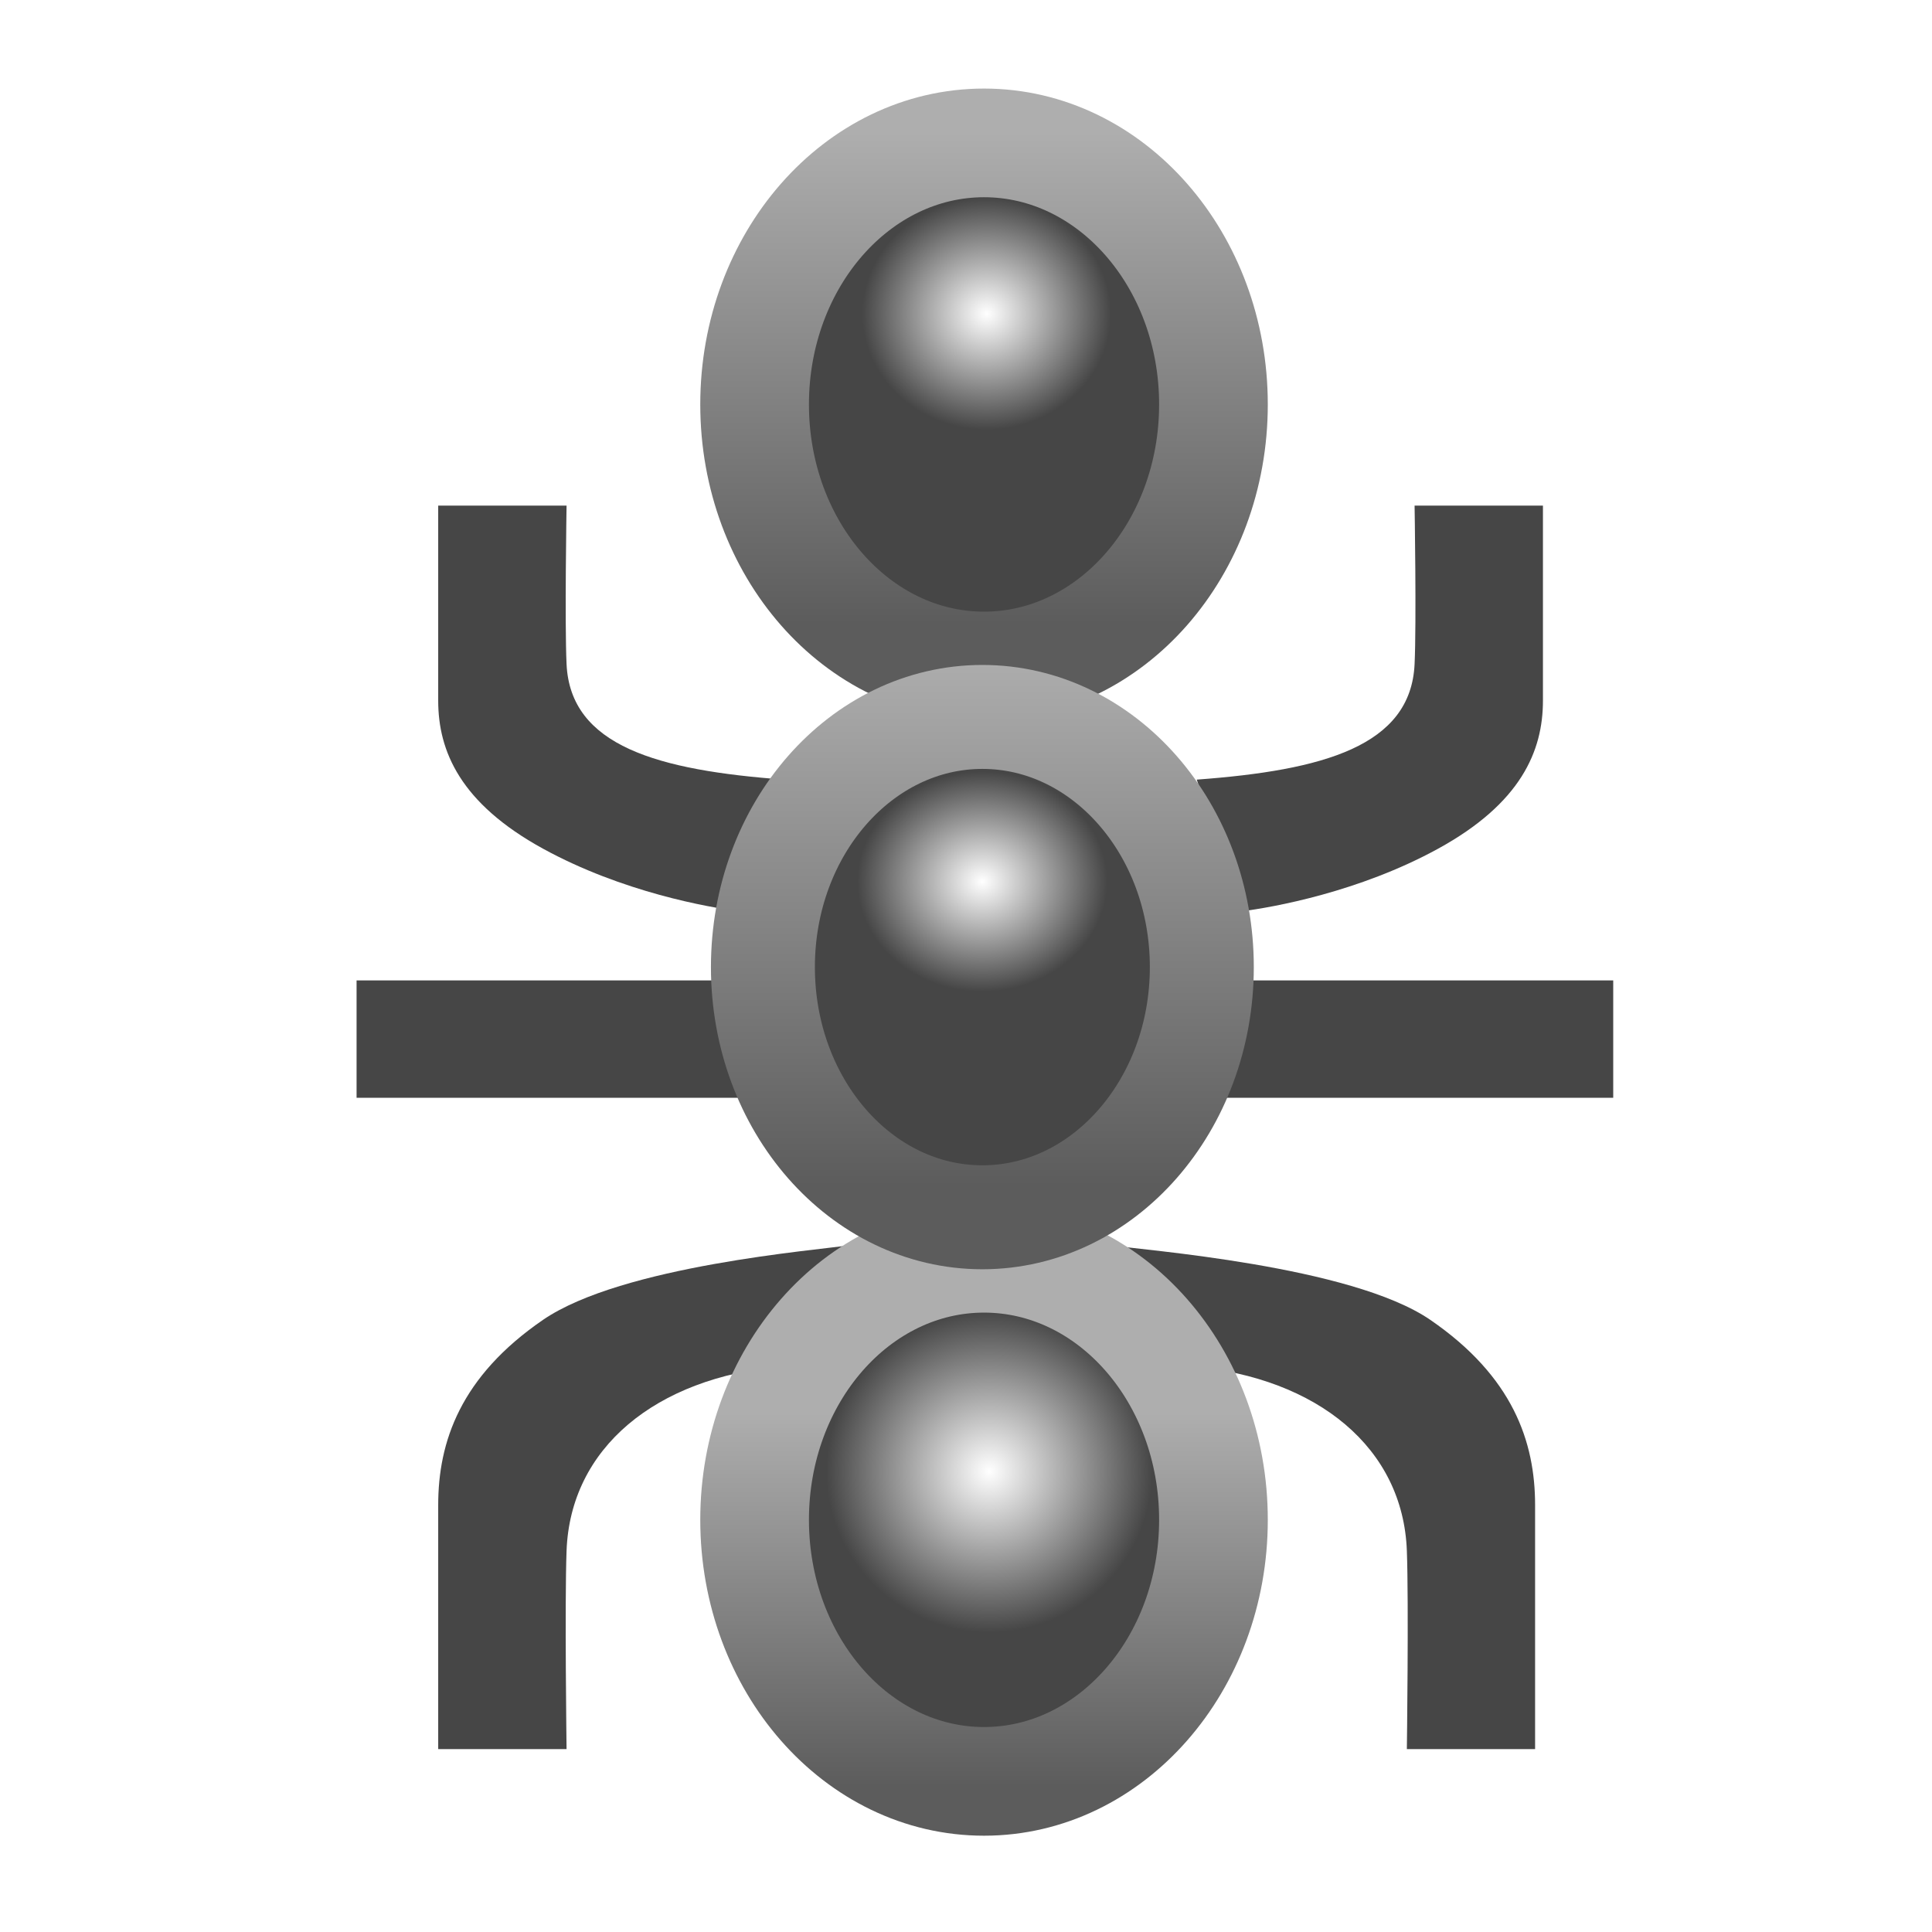
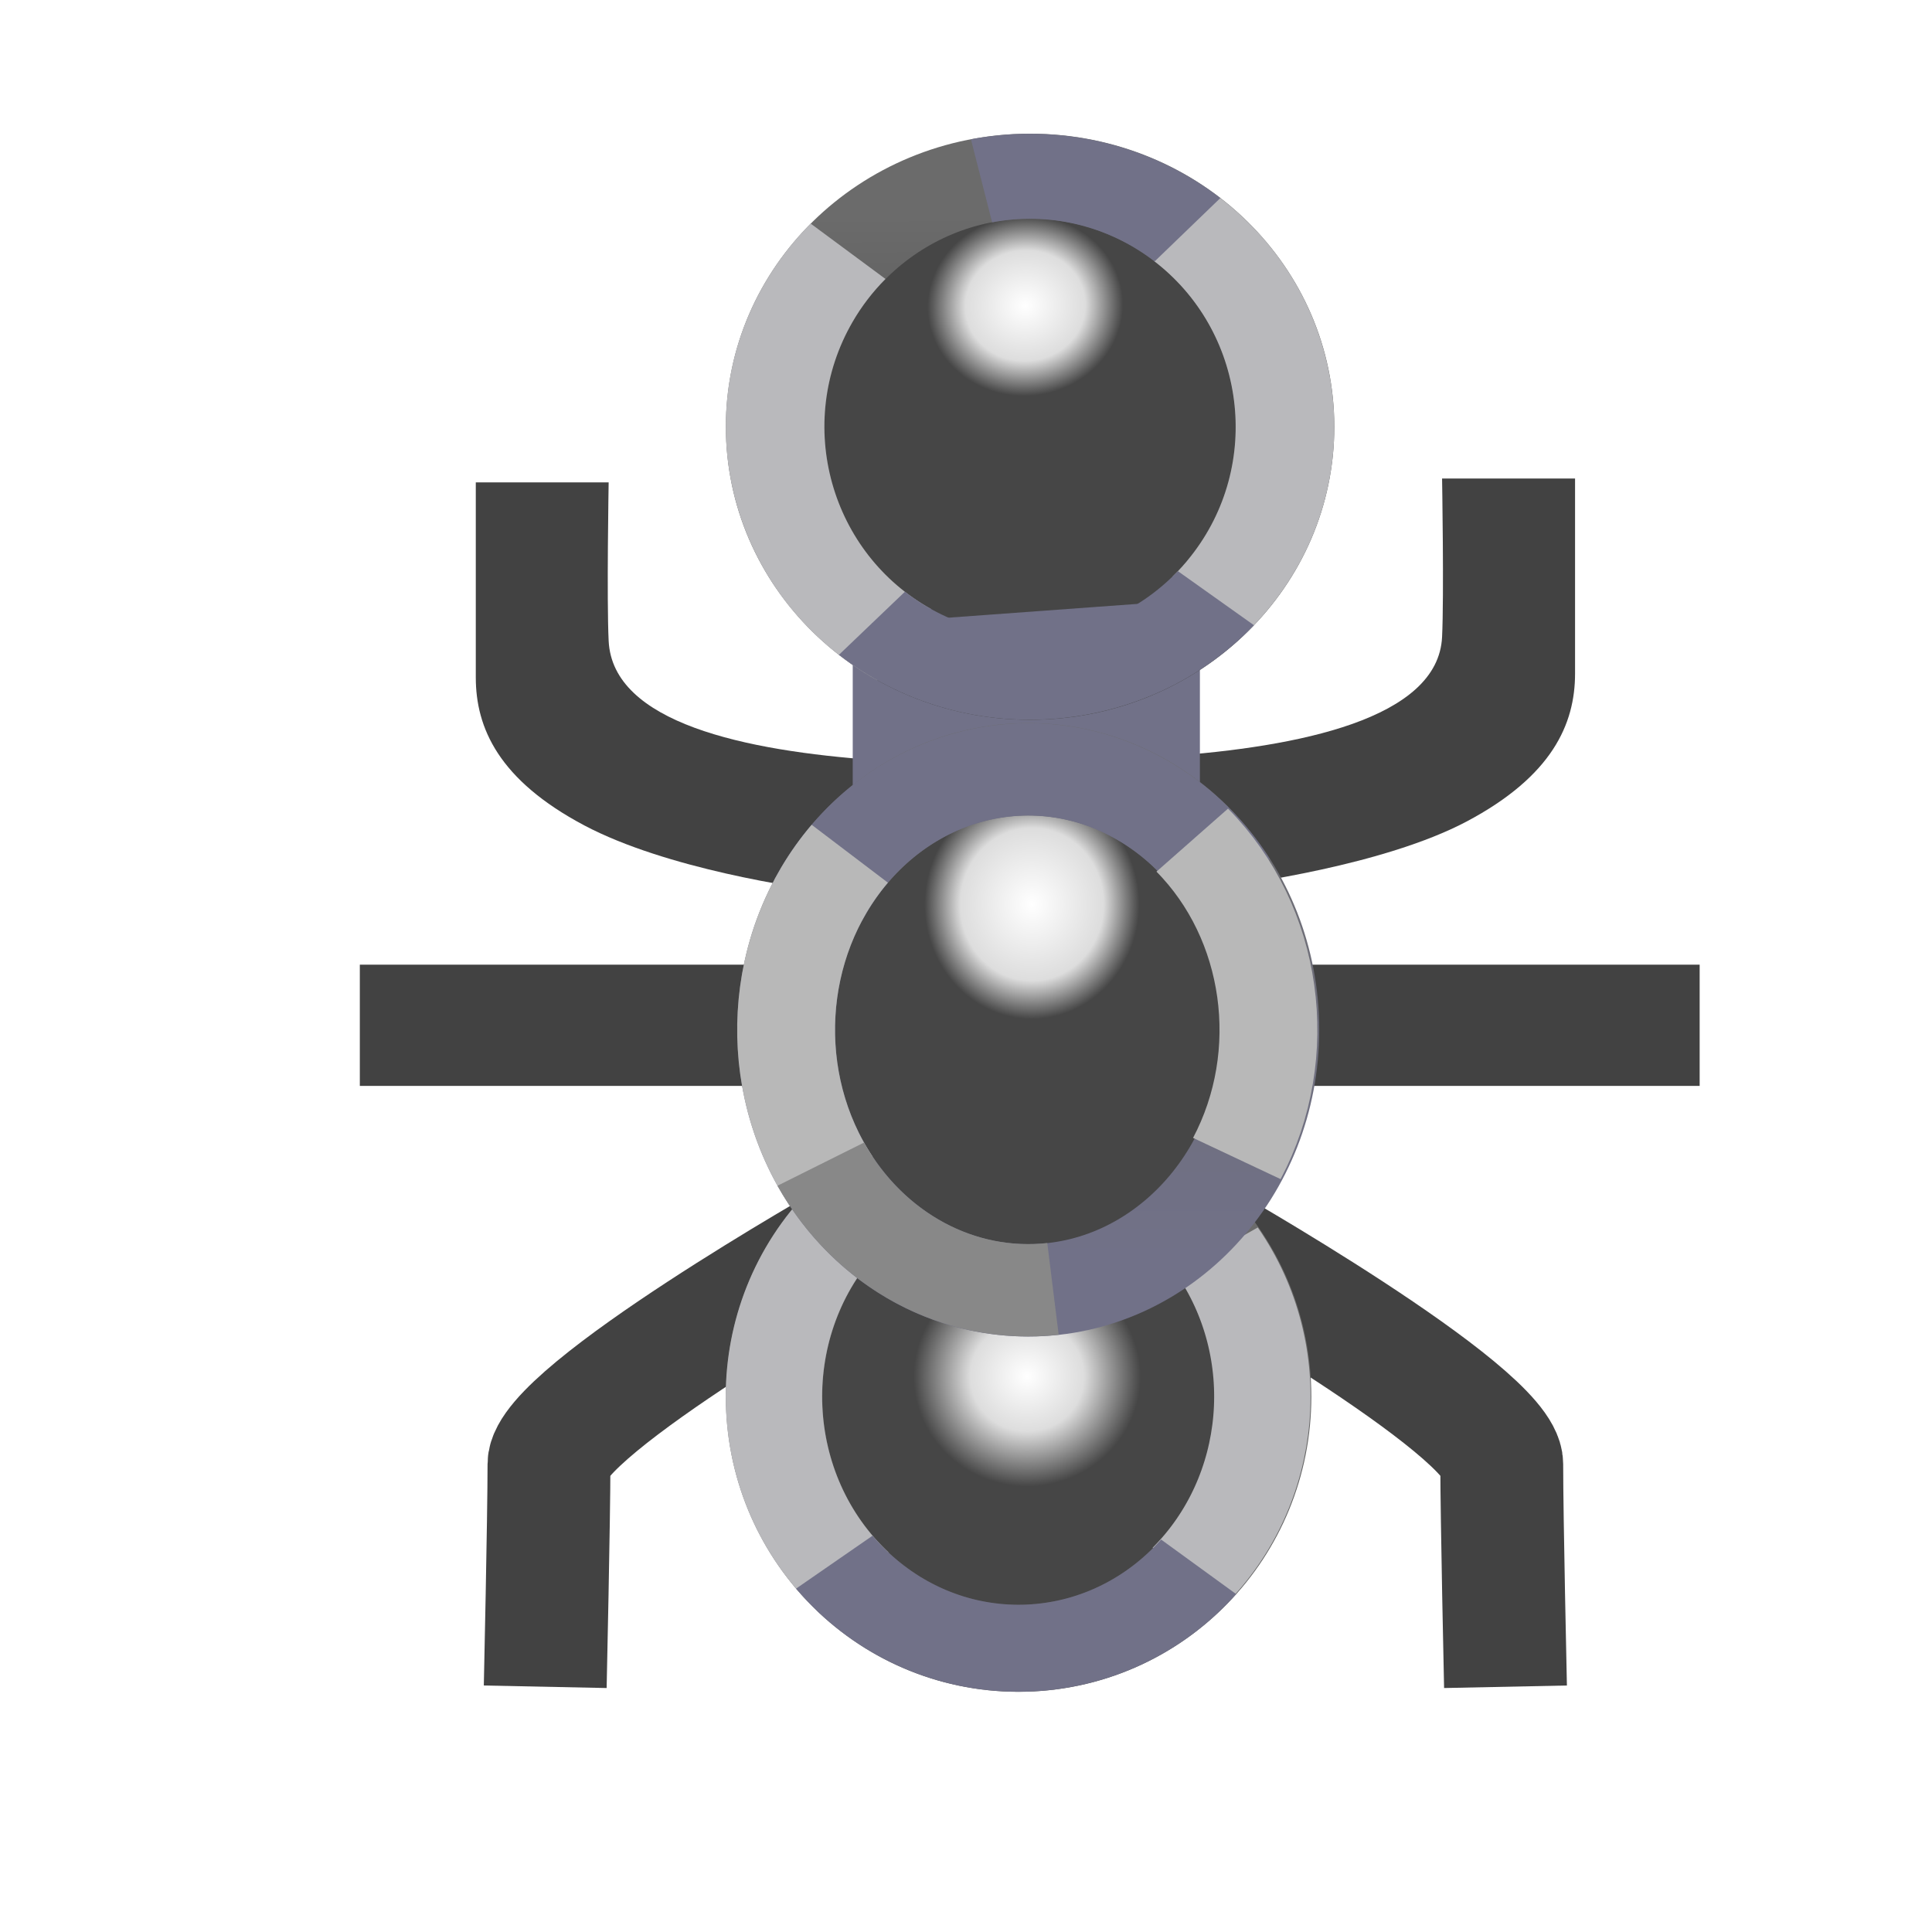
<svg xmlns="http://www.w3.org/2000/svg" xmlns:xlink="http://www.w3.org/1999/xlink" width="16" height="16" id="svg2" version="1.1">
  <defs id="defs4">
-     <radialGradient xlink:href="#linearGradient5328-5" id="radialGradient5366-0" gradientUnits="userSpaceOnUse" gradientTransform="matrix(0.4386055,0,0,0.4087992,4.40384,1.746552)" cx="7.844" cy="3.083" fx="7.844" fy="3.083" r="2.35" />
+     <linearGradient id="linearGradient3866">
+       <stop id="stop3868" offset="0" style="stop-color:#717188;stop-opacity:1" />
+       <stop id="stop3870" offset="1" style="stop-color:#6b6b6b;stop-opacity:1;" />
+     </linearGradient>
+     <linearGradient id="linearGradient3860">
+       <stop id="stop3862" offset="0" style="stop-color:#424242;stop-opacity:1" />
+       <stop id="stop3864" offset="1" style="stop-color:#6b6b6b;stop-opacity:1;" />
+     </linearGradient>
+     <linearGradient id="linearGradient3852">
+       <stop id="stop3854" offset="0" style="stop-color:#ffffff;stop-opacity:1;" />
+       <stop style="stop-color:#dddddd;stop-opacity:1;" offset="0.666" id="stop3856" />
+       <stop id="stop3858" offset="1" style="stop-color:#464646;stop-opacity:1;" />
+     </linearGradient>
+     <linearGradient id="linearGradient3844">
+       <stop id="stop3846" offset="0" style="stop-color:#ffffff;stop-opacity:1;" />
+       <stop style="stop-color:#dddddd;stop-opacity:1;" offset="0.612" id="stop3848" />
+       <stop id="stop3850" offset="1" style="stop-color:#464646;stop-opacity:1;" />
+     </linearGradient>
+     <radialGradient xlink:href="#linearGradient3844" id="radialGradient5366-0" gradientUnits="userSpaceOnUse" gradientTransform="matrix(0.3089145,0.02433326,-0.0270668,0.331368,5.462803,1.717133)" cx="7.738" cy="2.433" fx="7.738" fy="2.433" r="2.35" />
    <linearGradient id="linearGradient5328-5">
      <stop style="stop-color:#ffffff;stop-opacity:1;" offset="0" id="stop5330-9" />
+       <stop id="stop3842" offset="0.5" style="stop-color:#dddddd;stop-opacity:1;" />
      <stop style="stop-color:#464646;stop-opacity:1;" offset="1" id="stop5332-8" />
    </linearGradient>
-     <linearGradient xlink:href="#linearGradient5209-0" id="linearGradient5368-1" gradientUnits="userSpaceOnUse" x1="7.83" y1="5.575" x2="7.83" y2="1.504" />
+     <linearGradient xlink:href="#linearGradient3860" id="linearGradient5368-1" gradientUnits="userSpaceOnUse" x1="7.83" y1="5.575" x2="7.802" y2="1.931" />
    <linearGradient id="linearGradient5209-0">
-       <stop style="stop-color:#5c5c5c;stop-opacity:1;" offset="0" id="stop5211-9" />
-       <stop style="stop-color:#aeaeae;stop-opacity:1;" offset="1" id="stop5213-4" />
+       <stop style="stop-color:#4c4c4c;stop-opacity:1" offset="0" id="stop5211-9" />
+       <stop style="stop-color:#6b6b6b;stop-opacity:1;" offset="1" id="stop5213-4" />
    </linearGradient>
-     <radialGradient xlink:href="#linearGradient5328-5" id="radialGradient5370-9" gradientUnits="userSpaceOnUse" gradientTransform="matrix(0.5749207,0,0,0.5678434,3.325127,1.624137)" cx="7.899" cy="3.052" fx="7.899" fy="3.052" r="2.35" />
-     <linearGradient xlink:href="#linearGradient5209-0" id="linearGradient5372-5" gradientUnits="userSpaceOnUse" x1="7.83" y1="5.968" x2="7.83" y2="2.87" />
-     <radialGradient xlink:href="#linearGradient5328-5" id="radialGradient5374-4" gradientUnits="userSpaceOnUse" gradientTransform="matrix(0.4605153,0,0,0.4056276,4.220048,1.992399)" cx="7.822" cy="2.527" fx="7.822" fy="2.527" r="2.35" />
-     <linearGradient xlink:href="#linearGradient5209-0" id="linearGradient5376-4" gradientUnits="userSpaceOnUse" x1="7.845" y1="5.653" x2="7.845" y2="1.018" />
+     <radialGradient xlink:href="#linearGradient5328-5" id="radialGradient5370-9" gradientUnits="userSpaceOnUse" gradientTransform="matrix(0.3755342,-2.0140452e-8,1.7614747e-8,0.4029783,4.907933,2.193229)" cx="7.938" cy="3.452" fx="7.938" fy="3.452" r="2.35" />
+     <linearGradient xlink:href="#linearGradient5209-0" id="linearGradient5372-5" gradientUnits="userSpaceOnUse" x1="7.83" y1="5.968" x2="7.889" y2="3.584" />
+     <radialGradient xlink:href="#linearGradient3852" id="radialGradient5374-4" gradientUnits="userSpaceOnUse" gradientTransform="matrix(0.3588271,-0.01458857,0.01251176,0.4053733,4.98387,2.107159)" cx="7.93" cy="1.786" fx="7.93" fy="1.786" r="2.35" />
+     <linearGradient xlink:href="#linearGradient3866" id="linearGradient5376-4" gradientUnits="userSpaceOnUse" x1="7.845" y1="5.653" x2="7.845" y2="1.018" />
+     <linearGradient y2="6.984" x2="10.008" y1="5" x1="10" gradientTransform="translate(-15.01562,1046.636)" gradientUnits="userSpaceOnUse" id="linearGradient6323-7" xlink:href="#linearGradient5068-6-9" />
+     <linearGradient id="linearGradient5068-6-9">
+       <stop id="stop5070-8-0" offset="0" style="stop-color:#ffffff;stop-opacity:1;" />
+       <stop id="stop5072-3-6" offset="1" style="stop-color:#ffffff;stop-opacity:0;" />
+     </linearGradient>
+     <linearGradient gradientTransform="translate(-15.01562,10.2734)" gradientUnits="userSpaceOnUse" y2="1045.347" x2="12" y1="1043.362" x1="12" id="linearGradient5084-3-3" xlink:href="#linearGradient5068-6-9" />
+     <linearGradient gradientTransform="translate(-15.01562,10.2734)" gradientUnits="userSpaceOnUse" y2="1043.347" x2="15.008" y1="1043.362" x1="13" id="linearGradient5086-8-0" xlink:href="#linearGradient5068-6-9" />
+     <linearGradient gradientTransform="translate(-15.01562,10.2734)" gradientUnits="userSpaceOnUse" y2="1042.362" x2="10.008" y1="1042.362" x1="12" id="linearGradient5082-1-0" xlink:href="#linearGradient5068-6-9" />
+     <linearGradient gradientTransform="translate(-15.01562,10.2734)" gradientUnits="userSpaceOnUse" y2="1041.347" x2="8.008" y1="1041.362" x1="10" id="linearGradient5078-8-2" xlink:href="#linearGradient5068-6-9" />
+     <linearGradient gradientTransform="translate(-15.01562,10.2734)" gradientUnits="userSpaceOnUse" y2="1038.347" x2="10.008" y1="1040.362" x1="10" id="linearGradient5076-5-2" xlink:href="#linearGradient5068-6-9" />
+     <linearGradient gradientTransform="translate(-15.01562,10.2734)" gradientUnits="userSpaceOnUse" y2="1038.347" x2="10.008" y1="1038.362" x1="12" id="linearGradient5074-2-1" xlink:href="#linearGradient5068-6-9" />
+     <linearGradient gradientTransform="translate(-15.01562,10.2734)" gradientUnits="userSpaceOnUse" y2="1043.347" x2="14" y1="1041.362" x1="14" id="linearGradient5088-1-4" xlink:href="#linearGradient5068-6-9" />
+     <radialGradient xlink:href="#linearGradient4528-9-5-7-9" id="radialGradient3091-1-9-6" gradientUnits="userSpaceOnUse" gradientTransform="matrix(1.850818,-8.813921e-6,8.4531434e-6,1.775059,644.2498,572.6361)" cx="-757.205" cy="-738.838" fx="-757.205" fy="-738.838" r="3.48" />
+     <linearGradient id="linearGradient4528-9-5-7-9">
+       <stop style="stop-color:#e0c576;stop-opacity:1;" offset="0" id="stop4530-0-5-0-5" />
+       <stop style="stop-color:#9e7916;stop-opacity:1" offset="1" id="stop4532-7-9-3-3" />
+     </linearGradient>
+     <linearGradient xlink:href="#linearGradient6281-8-0-1-6-6-4-2" id="linearGradient3093-5-2-7" gradientUnits="userSpaceOnUse" gradientTransform="matrix(2.319989,0,0,2.319989,10.19969,1043.185)" x1="0.938" y1="4.844" x2="0.938" y2="7.549" />
+     <linearGradient id="linearGradient6281-8-0-1-6-6-4-2">
+       <stop id="stop6283-0-2-2-1-2-0-1" offset="0" style="stop-color:#f7f9fb;stop-opacity:1" />
+       <stop id="stop6285-5-0-9-7-6-9-9" offset="1" style="stop-color:#ffd680;stop-opacity:1" />
+     </linearGradient>
+     <radialGradient xlink:href="#linearGradient3844-6" id="radialGradient5366-0-9" gradientUnits="userSpaceOnUse" gradientTransform="matrix(0.3089145,0.02433326,-0.0270668,0.331368,5.462803,1.717133)" cx="7.738" cy="2.433" fx="7.738" fy="2.433" r="2.35" />
+     <linearGradient id="linearGradient3844-6">
+       <stop id="stop3846-3" offset="0" style="stop-color:#ffffff;stop-opacity:1;" />
+       <stop style="stop-color:#dddddd;stop-opacity:1;" offset="0.612" id="stop3848-7" />
+       <stop id="stop3850-1" offset="1" style="stop-color:#464646;stop-opacity:1;" />
+     </linearGradient>
+     <linearGradient xlink:href="#linearGradient3860-2" id="linearGradient5368-1-5" gradientUnits="userSpaceOnUse" x1="7.83" y1="5.575" x2="7.802" y2="1.931" />
+     <linearGradient id="linearGradient3860-2">
+       <stop id="stop3862-3" offset="0" style="stop-color:#424242;stop-opacity:1" />
+       <stop id="stop3864-4" offset="1" style="stop-color:#6b6b6b;stop-opacity:1;" />
+     </linearGradient>
+     <radialGradient xlink:href="#linearGradient3844-0" id="radialGradient5366-0-5" gradientUnits="userSpaceOnUse" gradientTransform="matrix(0.3089145,0.02433326,-0.0270668,0.331368,5.462803,1.717133)" cx="7.738" cy="2.433" fx="7.738" fy="2.433" r="2.35" />
+     <linearGradient id="linearGradient3844-0">
+       <stop id="stop3846-36" offset="0" style="stop-color:#ffffff;stop-opacity:1;" />
+       <stop style="stop-color:#dddddd;stop-opacity:1;" offset="0.612" id="stop3848-6" />
+       <stop id="stop3850-5" offset="1" style="stop-color:#464646;stop-opacity:1;" />
+     </linearGradient>
+     <linearGradient xlink:href="#linearGradient3860-0" id="linearGradient5368-1-0" gradientUnits="userSpaceOnUse" x1="7.83" y1="5.575" x2="7.802" y2="1.931" />
+     <linearGradient id="linearGradient3860-0">
+       <stop id="stop3862-6" offset="0" style="stop-color:#424242;stop-opacity:1" />
+       <stop id="stop3864-0" offset="1" style="stop-color:#6b6b6b;stop-opacity:1;" />
+     </linearGradient>
+     <radialGradient xlink:href="#linearGradient3844-8" id="radialGradient5366-0-7" gradientUnits="userSpaceOnUse" gradientTransform="matrix(0.3089145,0.02433326,-0.0270668,0.331368,5.462803,1.717133)" cx="7.738" cy="2.433" fx="7.738" fy="2.433" r="2.35" />
+     <linearGradient id="linearGradient3844-8">
+       <stop id="stop3846-1" offset="0" style="stop-color:#ffffff;stop-opacity:1;" />
+       <stop style="stop-color:#dddddd;stop-opacity:1;" offset="0.612" id="stop3848-4" />
+       <stop id="stop3850-19" offset="1" style="stop-color:#464646;stop-opacity:1;" />
+     </linearGradient>
+     <linearGradient xlink:href="#linearGradient3860-4" id="linearGradient5368-1-8" gradientUnits="userSpaceOnUse" x1="7.83" y1="5.575" x2="7.802" y2="1.931" />
+     <linearGradient id="linearGradient3860-4">
+       <stop id="stop3862-30" offset="0" style="stop-color:#424242;stop-opacity:1" />
+       <stop id="stop3864-9" offset="1" style="stop-color:#6b6b6b;stop-opacity:1;" />
+     </linearGradient>
+     <radialGradient xlink:href="#linearGradient3844-3" id="radialGradient5366-0-8" gradientUnits="userSpaceOnUse" gradientTransform="matrix(0.3089145,0.02433326,-0.0270668,0.331368,5.462803,1.717133)" cx="7.738" cy="2.433" fx="7.738" fy="2.433" r="2.35" />
+     <linearGradient id="linearGradient3844-3">
+       <stop id="stop3846-7" offset="0" style="stop-color:#ffffff;stop-opacity:1;" />
+       <stop style="stop-color:#dddddd;stop-opacity:1;" offset="0.612" id="stop3848-3" />
+       <stop id="stop3850-3" offset="1" style="stop-color:#464646;stop-opacity:1;" />
+     </linearGradient>
+     <linearGradient xlink:href="#linearGradient3860-9" id="linearGradient5368-1-7" gradientUnits="userSpaceOnUse" x1="7.83" y1="5.575" x2="7.802" y2="1.931" />
+     <linearGradient id="linearGradient3860-9">
+       <stop id="stop3862-5" offset="0" style="stop-color:#424242;stop-opacity:1" />
+       <stop id="stop3864-2" offset="1" style="stop-color:#6b6b6b;stop-opacity:1;" />
+     </linearGradient>
+     <radialGradient xlink:href="#linearGradient3852-6" id="radialGradient5374-4-8" gradientUnits="userSpaceOnUse" gradientTransform="matrix(0.3588271,-0.01458857,0.01251176,0.4053733,4.98387,2.107159)" cx="7.727" cy="2.862" fx="7.727" fy="2.862" r="2.35" />
+     <linearGradient id="linearGradient3852-6">
+       <stop id="stop3854-9" offset="0" style="stop-color:#ffffff;stop-opacity:1;" />
+       <stop style="stop-color:#dddddd;stop-opacity:1;" offset="0.666" id="stop3856-8" />
+       <stop id="stop3858-2" offset="1" style="stop-color:#464646;stop-opacity:1;" />
+     </linearGradient>
+     <linearGradient xlink:href="#linearGradient3866-8" id="linearGradient5376-4-1" gradientUnits="userSpaceOnUse" x1="7.845" y1="5.653" x2="7.845" y2="1.018" />
+     <linearGradient id="linearGradient3866-8">
+       <stop id="stop3868-1" offset="0" style="stop-color:#717188;stop-opacity:1" />
+       <stop id="stop3870-1" offset="1" style="stop-color:#6b6b6b;stop-opacity:1;" />
+     </linearGradient>
+     <linearGradient y2="1.018" x2="7.845" y1="5.653" x1="7.845" gradientUnits="userSpaceOnUse" id="linearGradient4515" xlink:href="#linearGradient3866-8" />
+     <radialGradient xlink:href="#linearGradient3852-4" id="radialGradient5374-4-7" gradientUnits="userSpaceOnUse" gradientTransform="matrix(0.3588271,-0.01458857,0.01251176,0.4053733,4.98387,2.107159)" cx="7.93" cy="1.786" fx="7.93" fy="1.786" r="2.35" />
+     <linearGradient id="linearGradient3852-4">
+       <stop id="stop3854-0" offset="0" style="stop-color:#ffffff;stop-opacity:1;" />
+       <stop style="stop-color:#dddddd;stop-opacity:1;" offset="0.666" id="stop3856-5" />
+       <stop id="stop3858-8" offset="1" style="stop-color:#464646;stop-opacity:1;" />
+     </linearGradient>
+     <linearGradient xlink:href="#linearGradient3866-7" id="linearGradient5376-4-6" gradientUnits="userSpaceOnUse" x1="7.845" y1="5.653" x2="7.845" y2="1.018" />
+     <linearGradient id="linearGradient3866-7">
+       <stop id="stop3868-0" offset="0" style="stop-color:#717188;stop-opacity:1" />
+       <stop id="stop3870-7" offset="1" style="stop-color:#6b6b6b;stop-opacity:1;" />
+     </linearGradient>
+     <radialGradient xlink:href="#linearGradient3852-5" id="radialGradient5374-4-3" gradientUnits="userSpaceOnUse" gradientTransform="matrix(0.3588271,-0.01458857,0.01251176,0.4053733,4.98387,2.107159)" cx="7.93" cy="1.786" fx="7.93" fy="1.786" r="2.35" />
+     <linearGradient id="linearGradient3852-5">
+       <stop id="stop3854-1" offset="0" style="stop-color:#ffffff;stop-opacity:1;" />
+       <stop style="stop-color:#dddddd;stop-opacity:1;" offset="0.666" id="stop3856-6" />
+       <stop id="stop3858-4" offset="1" style="stop-color:#464646;stop-opacity:1;" />
+     </linearGradient>
+     <linearGradient xlink:href="#linearGradient3866-3" id="linearGradient5376-4-0" gradientUnits="userSpaceOnUse" x1="7.845" y1="5.653" x2="7.845" y2="1.018" />
+     <linearGradient id="linearGradient3866-3">
+       <stop id="stop3868-6" offset="0" style="stop-color:#717188;stop-opacity:1" />
+       <stop id="stop3870-4" offset="1" style="stop-color:#6b6b6b;stop-opacity:1;" />
+     </linearGradient>
+     <radialGradient xlink:href="#linearGradient5328-5-9" id="radialGradient5370-9-4" gradientUnits="userSpaceOnUse" gradientTransform="matrix(0.3755342,-2.0140452e-8,1.7614747e-8,0.4029783,4.907933,2.193229)" cx="7.938" cy="3.452" fx="7.938" fy="3.452" r="2.35" />
+     <linearGradient id="linearGradient5328-5-9">
+       <stop style="stop-color:#ffffff;stop-opacity:1;" offset="0" id="stop5330-9-7" />
+       <stop id="stop3842-2" offset="0.5" style="stop-color:#dddddd;stop-opacity:1;" />
+       <stop style="stop-color:#464646;stop-opacity:1;" offset="1" id="stop5332-8-3" />
+     </linearGradient>
+     <linearGradient xlink:href="#linearGradient5209-0-2" id="linearGradient5372-5-0" gradientUnits="userSpaceOnUse" x1="7.83" y1="5.968" x2="7.889" y2="3.584" />
+     <linearGradient id="linearGradient5209-0-2">
+       <stop style="stop-color:#4c4c4c;stop-opacity:1" offset="0" id="stop5211-9-4" />
+       <stop style="stop-color:#6b6b6b;stop-opacity:1;" offset="1" id="stop5213-4-2" />
+     </linearGradient>
+     <radialGradient xlink:href="#linearGradient5328-5-4" id="radialGradient5370-9-6" gradientUnits="userSpaceOnUse" gradientTransform="matrix(0.3755342,-2.0140452e-8,1.7614747e-8,0.4029783,4.907933,2.193229)" cx="7.938" cy="3.452" fx="7.938" fy="3.452" r="2.35" />
+     <linearGradient id="linearGradient5328-5-4">
+       <stop style="stop-color:#ffffff;stop-opacity:1;" offset="0" id="stop5330-9-9" />
+       <stop id="stop3842-7" offset="0.5" style="stop-color:#dddddd;stop-opacity:1;" />
+       <stop style="stop-color:#464646;stop-opacity:1;" offset="1" id="stop5332-8-0" />
+     </linearGradient>
+     <linearGradient xlink:href="#linearGradient5209-0-7" id="linearGradient5372-5-6" gradientUnits="userSpaceOnUse" x1="7.83" y1="5.968" x2="7.889" y2="3.584" />
+     <linearGradient id="linearGradient5209-0-7">
+       <stop style="stop-color:#4c4c4c;stop-opacity:1" offset="0" id="stop5211-9-9" />
+       <stop style="stop-color:#6b6b6b;stop-opacity:1;" offset="1" id="stop5213-4-4" />
+     </linearGradient>
  </defs>
  <g id="layer1" style="display:inline" transform="translate(0,-1036.362)">
-     <g style="display:inline" id="g5354" transform="translate(-12.25,-0.1875003)">
-       <path style="fill:#464646;fill-opacity:1;stroke:none;display:inline" d="m 15.88,1051.035 1.062,0 c 0,0 -0.016,-1.214 0,-1.642 0.031,-0.851 0.736,-1.432 1.782,-1.528 l 0.56,-1.003 c -0.26,0.041 -1.88,0.168 -2.537,0.618 -0.685,0.47 -0.868,1.011 -0.868,1.534 0,0.85 0,2.021 0,2.021 z" id="path5232-8" />
-       <path style="fill:#464646;fill-opacity:1;stroke:none" d="m 15.88,1040.737 1.062,0 c 0,0 -0.016,0.971 0,1.312 0.031,0.68 0.758,0.88 1.804,0.957 l -0.369,1.091 c -0.26,-0.033 -0.973,-0.159 -1.63,-0.519 -0.685,-0.376 -0.868,-0.808 -0.868,-1.226 0,-0.679 0,-1.615 0,-1.615 z" id="path5232" />
-       <path style="fill:#464646;fill-opacity:1;stroke:none;display:inline" d="m 24.963,1051.035 -1.062,0 c 0,0 0.016,-1.214 0,-1.642 -0.031,-0.851 -0.736,-1.432 -1.782,-1.528 l -0.671,-1.003 c 0.26,0.041 1.991,0.168 2.647,0.618 0.685,0.47 0.868,1.011 0.868,1.534 0,0.85 0,2.021 0,2.021 z" id="path5232-8-6" />
-       <rect style="fill:#464646;fill-opacity:1;stroke:none" id="rect5291" width="3.469" height="0.972" x="15.203" y="1044.669" />
-       <rect style="fill:#464646;fill-opacity:1;stroke:none;display:inline" id="rect5291-0" width="3.469" height="0.972" x="22.141" y="1044.669" />
-       <path style="fill:#464646;fill-opacity:1;stroke:none;display:inline" d="m 25.027,1040.737 -1.062,0 c 0,0 0.016,0.971 0,1.312 -0.031,0.68 -0.758,0.88 -1.804,0.957 l 0.369,1.091 c 0.26,-0.033 0.973,-0.159 1.63,-0.519 0.685,-0.376 0.868,-0.808 0.868,-1.226 0,-0.679 0,-1.615 0,-1.615 z" id="path5232-0" />
-       <g id="g5221" transform="translate(2.754507,0)">
-         <path transform="translate(9.82183,1036.141)" d="m 9.723,3.758 c 0,1.196 -0.851,2.166 -1.9,2.166 -1.05,0 -1.9,-0.97 -1.9,-2.166 0,-1.196 0.851,-2.166 1.9,-2.166 1.05,0 1.9,0.97 1.9,2.166 z" id="path5160" style="fill:url(#radialGradient5366-0);fill-opacity:1;stroke:url(#linearGradient5368-1);stroke-width:0.9;stroke-miterlimit:4;stroke-opacity:1;stroke-dasharray:none" />
-         <path transform="translate(9.82183,1045.378)" d="m 9.723,3.758 c 0,1.196 -0.851,2.166 -1.9,2.166 -1.05,0 -1.9,-0.97 -1.9,-2.166 0,-1.196 0.851,-2.166 1.9,-2.166 1.05,0 1.9,0.97 1.9,2.166 z" id="path5160-4" style="fill:url(#radialGradient5370-9);fill-opacity:1;stroke:url(#linearGradient5372-5);stroke-width:0.9;stroke-miterlimit:4;stroke-opacity:1;stroke-dasharray:none;display:inline" />
-         <path transform="matrix(0.9565447,0,0,0.9565447,10.14801,1040.964)" d="m 9.723,3.758 c 0,1.196 -0.851,2.166 -1.9,2.166 -1.05,0 -1.9,-0.97 -1.9,-2.166 0,-1.196 0.851,-2.166 1.9,-2.166 1.05,0 1.9,0.97 1.9,2.166 z" id="path5160-2" style="fill:url(#radialGradient5374-4);fill-opacity:1;stroke:url(#linearGradient5376-4);stroke-width:0.9;stroke-miterlimit:4;stroke-opacity:1;stroke-dasharray:none;display:inline" />
+     <g style="display:inline" id="g5354" transform="matrix(1.036031,0,0,1,-12.63616,-0.3178619)">
+       <path style="fill:#424242;fill-opacity:1;stroke:none" d="m 16,1040.675 1.062,0 c 0,0 -0.016,0.971 0,1.312 0.031,0.68 1.089,0.911 2.136,0.988 l -0.369,1.091 c -0.26,-0.033 -1.305,-0.191 -1.961,-0.55 -0.685,-0.376 -0.868,-0.808 -0.868,-1.226 0,-0.679 0,-1.615 0,-1.615 z" id="path5232" />
+       <rect style="fill:#424242;fill-opacity:1;stroke:none" id="rect5291" width="3.599" height="1.004" x="15.073" y="1044.669" />
+       <path style="fill:none;stroke:#424242;stroke-width:0.982px;stroke-linecap:butt;stroke-linejoin:round;stroke-opacity:1" d="m 21.758,1046.93 c 0,0 2.443,1.434 2.443,1.875 0,0.441 0.03,1.844 0.03,1.844" id="path3990" />
+       <rect style="fill:#424242;fill-opacity:1;stroke:none;display:inline" id="rect5291-0" width="3.581" height="1.004" x="22.202" y="1044.669" />
+       <path style="fill:#424242;fill-opacity:1;stroke:none;display:inline" d="m 24.786,1040.643 -1.062,0 c 0,0 0.016,0.971 0,1.312 -0.031,0.68 -1.15,0.911 -2.196,0.988 l 0.369,1.091 c 0.26,-0.033 1.366,-0.191 2.022,-0.55 0.685,-0.376 0.868,-0.808 0.868,-1.226 0,-0.679 0,-1.615 0,-1.615 z" id="path5232-0" />
+       <path style="fill:none;stroke:#424242;stroke-width:0.982px;stroke-linecap:butt;stroke-linejoin:round;stroke-opacity:1;display:inline" d="m 19.028,1046.93 c 0,0 -2.443,1.434 -2.443,1.875 0,0.441 -0.03,1.844 -0.03,1.844" id="path3990-6" />
+       <g id="g5221" transform="matrix(1.22677,0,0,1,-0.6977351,0)">
+         <rect style="fill:#717188;fill-opacity:1;stroke:none" id="rect4812" width="2.875" height="1.5" x="7.062" y="5.031" transform="matrix(0.7867998,0,0,1,10.51089,1036.68)" />
+         <path transform="matrix(0.874162,0,0,0.9579521,10.3844,1036.614)" d="m 9.723,3.758 c 0,1.196 -0.851,2.166 -1.9,2.166 -1.05,0 -1.9,-0.97 -1.9,-2.166 0,-1.196 0.851,-2.166 1.9,-2.166 1.05,0 1.9,0.97 1.9,2.166 z" id="path5160" style="fill:url(#radialGradient5366-0);fill-opacity:1;stroke:url(#linearGradient5368-1);stroke-width:0.735;stroke-miterlimit:4;stroke-opacity:1;stroke-dasharray:none" />
+         <path transform="matrix(0.8385999,0,0,0.9622282,10.58764,1044.63)" d="m 9.723,3.758 c 0,1.196 -0.851,2.166 -1.9,2.166 -1.05,0 -1.9,-0.97 -1.9,-2.166 0,-1.196 0.851,-2.166 1.9,-2.166 1.05,0 1.9,0.97 1.9,2.166 z" id="path5160-4" style="fill:url(#radialGradient5370-9);fill-opacity:1;stroke:url(#linearGradient5372-5);stroke-width:0.749;stroke-miterlimit:4;stroke-opacity:1;stroke-dasharray:none;display:inline" />
+         <path transform="matrix(-0.8385998,0,0,0.9622282,23.70244,1044.63)" d="M 6.496,5.309 C 5.824,4.563 5.731,3.37 6.275,2.501" id="path5160-4-3-3" style="fill:none;stroke:#b9b9bc;stroke-width:0.749;stroke-miterlimit:4;stroke-opacity:1;stroke-dasharray:none;display:inline" />
+         <path transform="matrix(0.874162,0,0,0.9579521,10.3844,1036.614)" d="M 6.884,5.642 C 5.972,5.051 5.652,3.73 6.17,2.689 6.251,2.526 6.351,2.375 6.466,2.241" id="path5160-8" style="fill:none;stroke:#b9b9bc;stroke-width:0.735;stroke-miterlimit:4;stroke-opacity:1;stroke-dasharray:none;display:inline" />
+         <path transform="matrix(0.874162,0,0,0.9579521,10.3844,1036.614)" d="M 8.989,2.049 C 9.817,2.783 9.967,4.143 9.323,5.087 9.273,5.161 9.219,5.23 9.161,5.296" id="path5160-18" style="fill:none;stroke:#b9b9bc;stroke-width:0.735;stroke-miterlimit:4;stroke-opacity:1;stroke-dasharray:none;display:inline" />
+         <path transform="matrix(0.874162,0,0,0.9579521,10.3844,1036.614)" d="M 9.208,5.24 C 8.532,6.06 7.418,6.155 6.644,5.457" id="path5160-1" style="fill:#717188;fill-opacity:1;stroke:#717188;stroke-width:0.735;stroke-miterlimit:4;stroke-opacity:1;stroke-dasharray:none;display:inline" />
+         <path transform="matrix(0.874162,0,0,0.9579521,10.3844,1036.614)" d="M 7.461,1.632 C 8.002,1.513 8.562,1.667 8.996,2.055" id="path5160-1-9" style="fill:none;stroke:#717188;stroke-width:0.735;stroke-miterlimit:4;stroke-opacity:1;stroke-dasharray:none;display:inline" />
+         <path transform="matrix(0.8385998,0,0,0.9622282,10.58764,1044.63)" d="M 6.542,5.358 C 5.766,4.552 5.711,3.182 6.418,2.299 c 0.013,-0.017 0.027,-0.033 0.041,-0.049" id="path5160-4-3" style="fill:none;stroke:#b9b9bc;stroke-width:0.749;stroke-miterlimit:4;stroke-opacity:1;stroke-dasharray:none;display:inline" />
+         <path transform="matrix(0.8385998,0,0,0.9622282,10.58764,1044.63)" d="M 9.222,5.223 C 8.513,6.104 7.311,6.162 6.537,5.354 6.486,5.3 6.437,5.243 6.391,5.183" id="path5160-4-2" style="fill:none;stroke:#717188;stroke-width:0.749;stroke-miterlimit:4;stroke-opacity:1;stroke-dasharray:none;display:inline" />
+         <g id="g4814">
+           <path style="fill:url(#radialGradient5374-4);fill-opacity:1;stroke:url(#linearGradient5376-4);stroke-width:0.768;stroke-miterlimit:4;stroke-opacity:1;stroke-dasharray:none;display:inline" id="path5160-2" d="m 9.723,3.758 c 0,1.196 -0.851,2.166 -1.9,2.166 -1.05,0 -1.9,-0.97 -1.9,-2.166 0,-1.196 0.851,-2.166 1.9,-2.166 1.05,0 1.9,0.97 1.9,2.166 z" transform="matrix(0.8300827,0,0,0.9961135,10.71719,1041.465)" />
+           <path style="fill:none;stroke:#717188;stroke-width:0.768;stroke-miterlimit:4;stroke-opacity:1;stroke-dasharray:none;display:inline" id="path5160-2-6" d="M 6.173,2.683 C 6.694,1.645 7.855,1.285 8.766,1.879 9.015,2.041 9.228,2.265 9.39,2.535" transform="matrix(0.8300828,0,0,0.9961135,10.71719,1041.465)" />
+           <path style="fill:none;stroke:#b8b8b8;stroke-width:0.768;stroke-miterlimit:4;stroke-opacity:1;stroke-dasharray:none;display:inline" id="path5160-2-3" d="M 6.276,5.017 C 5.754,4.184 5.815,3.049 6.422,2.294" transform="matrix(0.8300828,0,0,0.9961135,10.71719,1041.465)" />
+           <path style="fill:none;stroke:#b8b8b8;stroke-width:0.768;stroke-miterlimit:4;stroke-opacity:1;stroke-dasharray:none;display:inline" id="path5160-2-3-5" d="M 6.17,4.828 C 5.737,3.96 5.881,2.866 6.52,2.181" transform="matrix(-0.8300828,0,0,0.9961135,23.69161,1041.465)" />
+           <path style="fill:none;stroke:#888888;stroke-width:0.768;stroke-miterlimit:4;stroke-opacity:1;stroke-dasharray:none;display:inline" id="path5160-2-3-6" d="M 8.017,5.912 C 7.284,5.998 6.574,5.594 6.194,4.875" transform="matrix(0.8300828,0,0,0.9961135,10.71719,1041.465)" />
+         </g>
      </g>
    </g>
  </g>
</svg>
